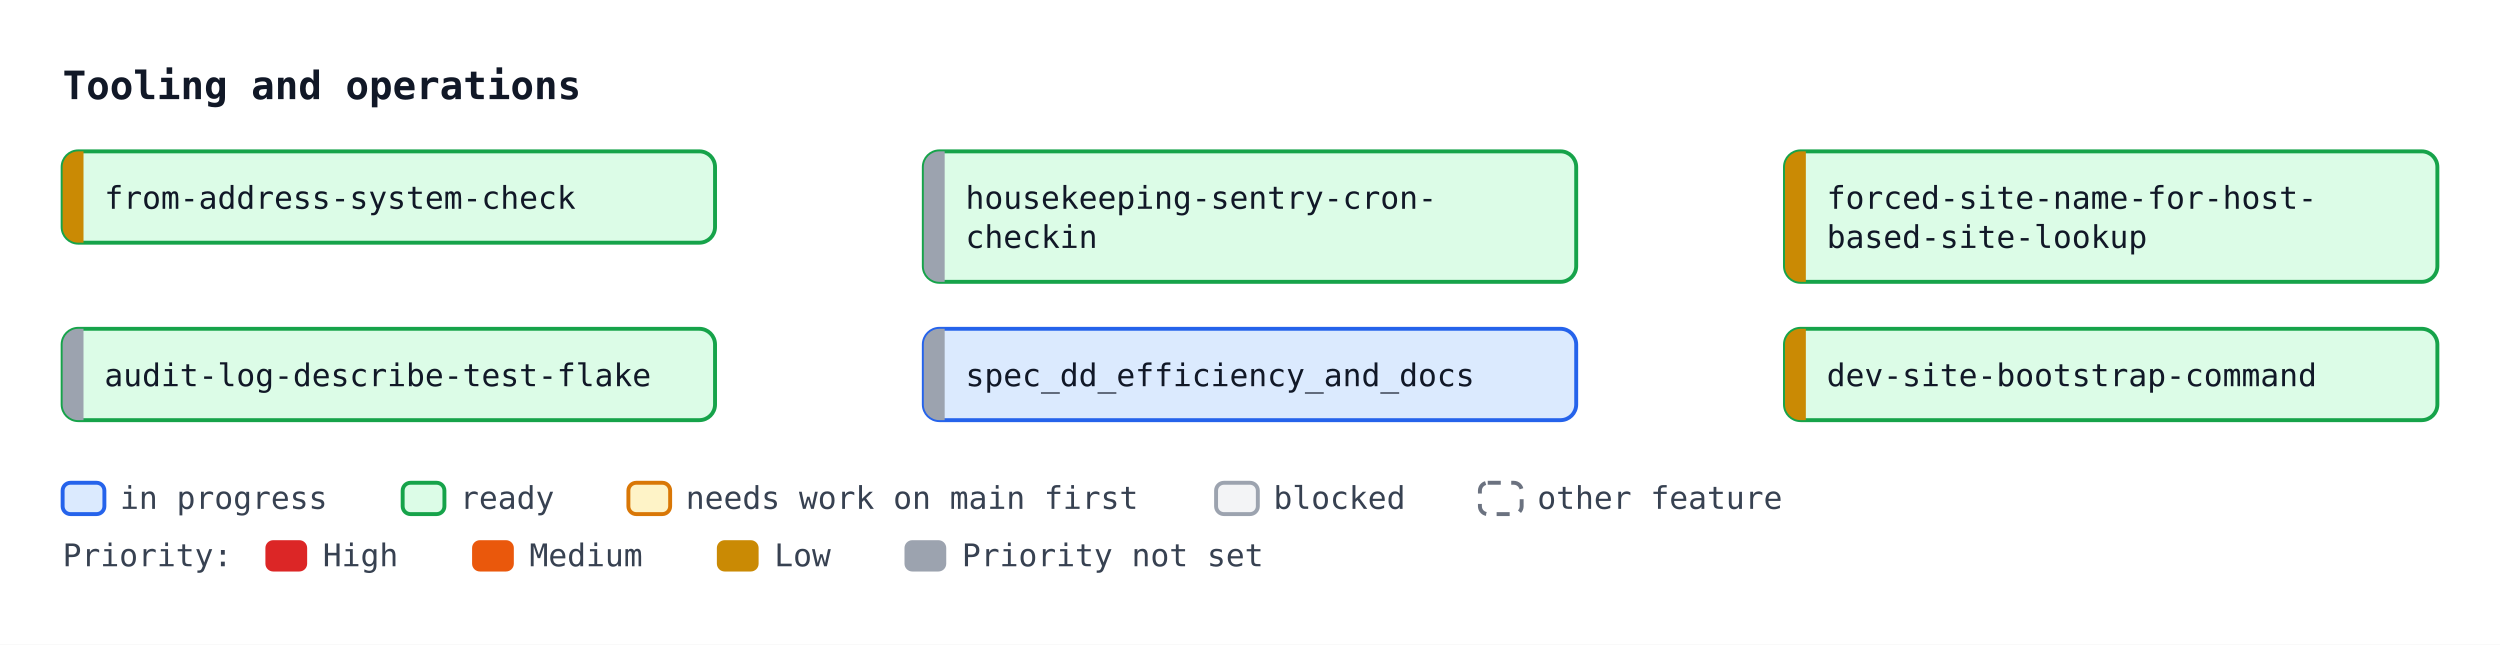
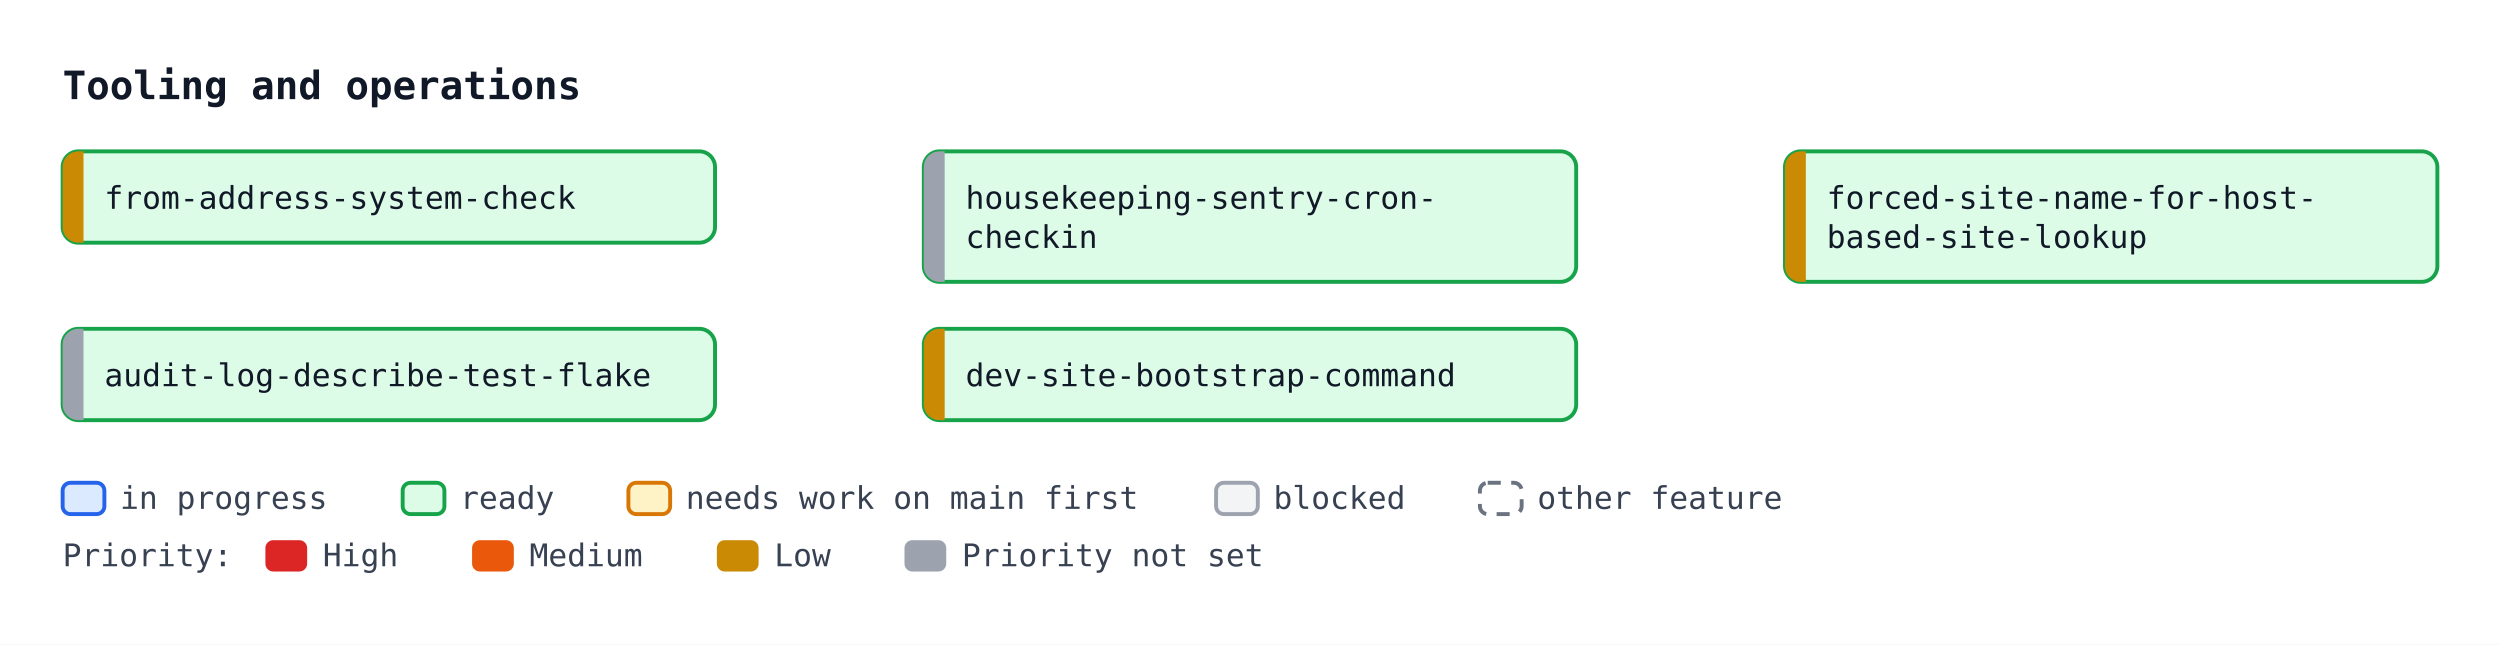
<svg xmlns="http://www.w3.org/2000/svg" width="958" height="247" viewBox="0 0 958 247" font-family="ui-monospace, SFMono-Regular, Menlo, Consolas, monospace" font-size="12">
  <defs>
    <marker id="arrow" viewBox="0 0 10 10" refX="10" refY="5" markerWidth="7" markerHeight="7" orient="auto-start-reverse">
      <path d="M0,0 L10,5 L0,10 z" fill="#4b5563" />
    </marker>
  </defs>
  <rect width="958" height="247" fill="#ffffff" />
  <text x="24" y="38" font-size="15" font-weight="bold" fill="#111827">Tooling and operations</text>
  <rect x="24.0" y="58.0" width="250" height="35" rx="6" fill="#dcfce7" stroke="#16a34a" stroke-width="1.5" />
  <path d="M32.0,58.0 H30.0 A6,6 0 0 0 24.0,64.0 V87.0 A6,6 0 0 0 30.0,93.0 H32.0 Z" fill="#ca8a04" />
  <text x="40.0" y="80.0" fill="#111827">from-address-system-check</text>
  <rect x="354.0" y="58.0" width="250" height="50" rx="6" fill="#dcfce7" stroke="#16a34a" stroke-width="1.5" />
  <path d="M362.0,58.0 H360.0 A6,6 0 0 0 354.0,64.0 V102.0 A6,6 0 0 0 360.0,108.0 H362.0 Z" fill="#9ca3af" />
  <text x="370.0" y="80.0" fill="#111827">housekeeping-sentry-cron-</text>
  <text x="370.0" y="95.0" fill="#111827">checkin</text>
  <rect x="684.0" y="58.0" width="250" height="50" rx="6" fill="#dcfce7" stroke="#16a34a" stroke-width="1.5" />
  <path d="M692.0,58.0 H690.0 A6,6 0 0 0 684.0,64.0 V102.0 A6,6 0 0 0 690.0,108.0 H692.0 Z" fill="#ca8a04" />
  <text x="700.0" y="80.0" fill="#111827">forced-site-name-for-host-</text>
  <text x="700.0" y="95.0" fill="#111827">based-site-lookup</text>
  <rect x="24.0" y="126.0" width="250" height="35" rx="6" fill="#dcfce7" stroke="#16a34a" stroke-width="1.5" />
  <path d="M32.0,126.0 H30.0 A6,6 0 0 0 24.0,132.0 V155.0 A6,6 0 0 0 30.0,161.0 H32.0 Z" fill="#9ca3af" />
  <text x="40.0" y="148.0" fill="#111827">audit-log-describe-test-flake</text>
-   <rect x="354.0" y="126.0" width="250" height="35" rx="6" fill="#dbeafe" stroke="#2563eb" stroke-width="1.5" />
-   <path d="M362.0,126.0 H360.0 A6,6 0 0 0 354.0,132.0 V155.0 A6,6 0 0 0 360.0,161.0 H362.0 Z" fill="#9ca3af" />
-   <text x="370.0" y="148.0" fill="#111827">spec_dd_efficiency_and_docs</text>
-   <rect x="684.0" y="126.0" width="250" height="35" rx="6" fill="#dcfce7" stroke="#16a34a" stroke-width="1.5" />
-   <path d="M692.0,126.0 H690.0 A6,6 0 0 0 684.0,132.0 V155.0 A6,6 0 0 0 690.0,161.0 H692.0 Z" fill="#ca8a04" />
-   <text x="700.0" y="148.0" fill="#111827">dev-site-bootstrap-command</text>
+   <rect x="354.0" y="126.0" width="250" height="35" rx="6" fill="#dcfce7" stroke="#16a34a" stroke-width="1.5" />
+   <path d="M362.0,126.0 H360.0 A6,6 0 0 0 354.0,132.0 V155.0 A6,6 0 0 0 360.0,161.0 H362.0 Z" fill="#ca8a04" />
+   <text x="370.0" y="148.0" fill="#111827">dev-site-bootstrap-command</text>
  <rect x="24.0" y="185" width="16" height="12" rx="3" fill="#dbeafe" stroke="#2563eb" stroke-width="1.5" />
  <text x="46.0" y="195" fill="#374151">in progress</text>
  <rect x="154.3" y="185" width="16" height="12" rx="3" fill="#dcfce7" stroke="#16a34a" stroke-width="1.5" />
  <text x="176.3" y="195" fill="#374151">ready</text>
  <rect x="240.8" y="185" width="16" height="12" rx="3" fill="#fef3c7" stroke="#d97706" stroke-width="1.5" />
  <text x="262.8" y="195" fill="#374151">needs work on main first</text>
  <rect x="466.0" y="185" width="16" height="12" rx="3" fill="#f3f4f6" stroke="#9ca3af" stroke-width="1.5" />
  <text x="488.0" y="195" fill="#374151">blocked</text>
  <rect x="567.1" y="185" width="16" height="12" rx="3" fill="#ffffff" stroke="#6b7280" stroke-width="1.5" stroke-dasharray="5 4" />
  <text x="589.1" y="195" fill="#374151">other feature</text>
  <text x="24" y="217" fill="#374151">Priority:</text>
  <rect x="101.7" y="207" width="16" height="12" rx="3" fill="#dc2626" />
  <text x="123.7" y="217" fill="#374151">High</text>
  <rect x="180.9" y="207" width="16" height="12" rx="3" fill="#ea580c" />
  <text x="202.9" y="217" fill="#374151">Medium</text>
  <rect x="274.7" y="207" width="16" height="12" rx="3" fill="#ca8a04" />
  <text x="296.7" y="217" fill="#374151">Low</text>
  <rect x="346.6" y="207" width="16" height="12" rx="3" fill="#9ca3af" />
  <text x="368.6" y="217" fill="#374151">Priority not set</text>
</svg>
